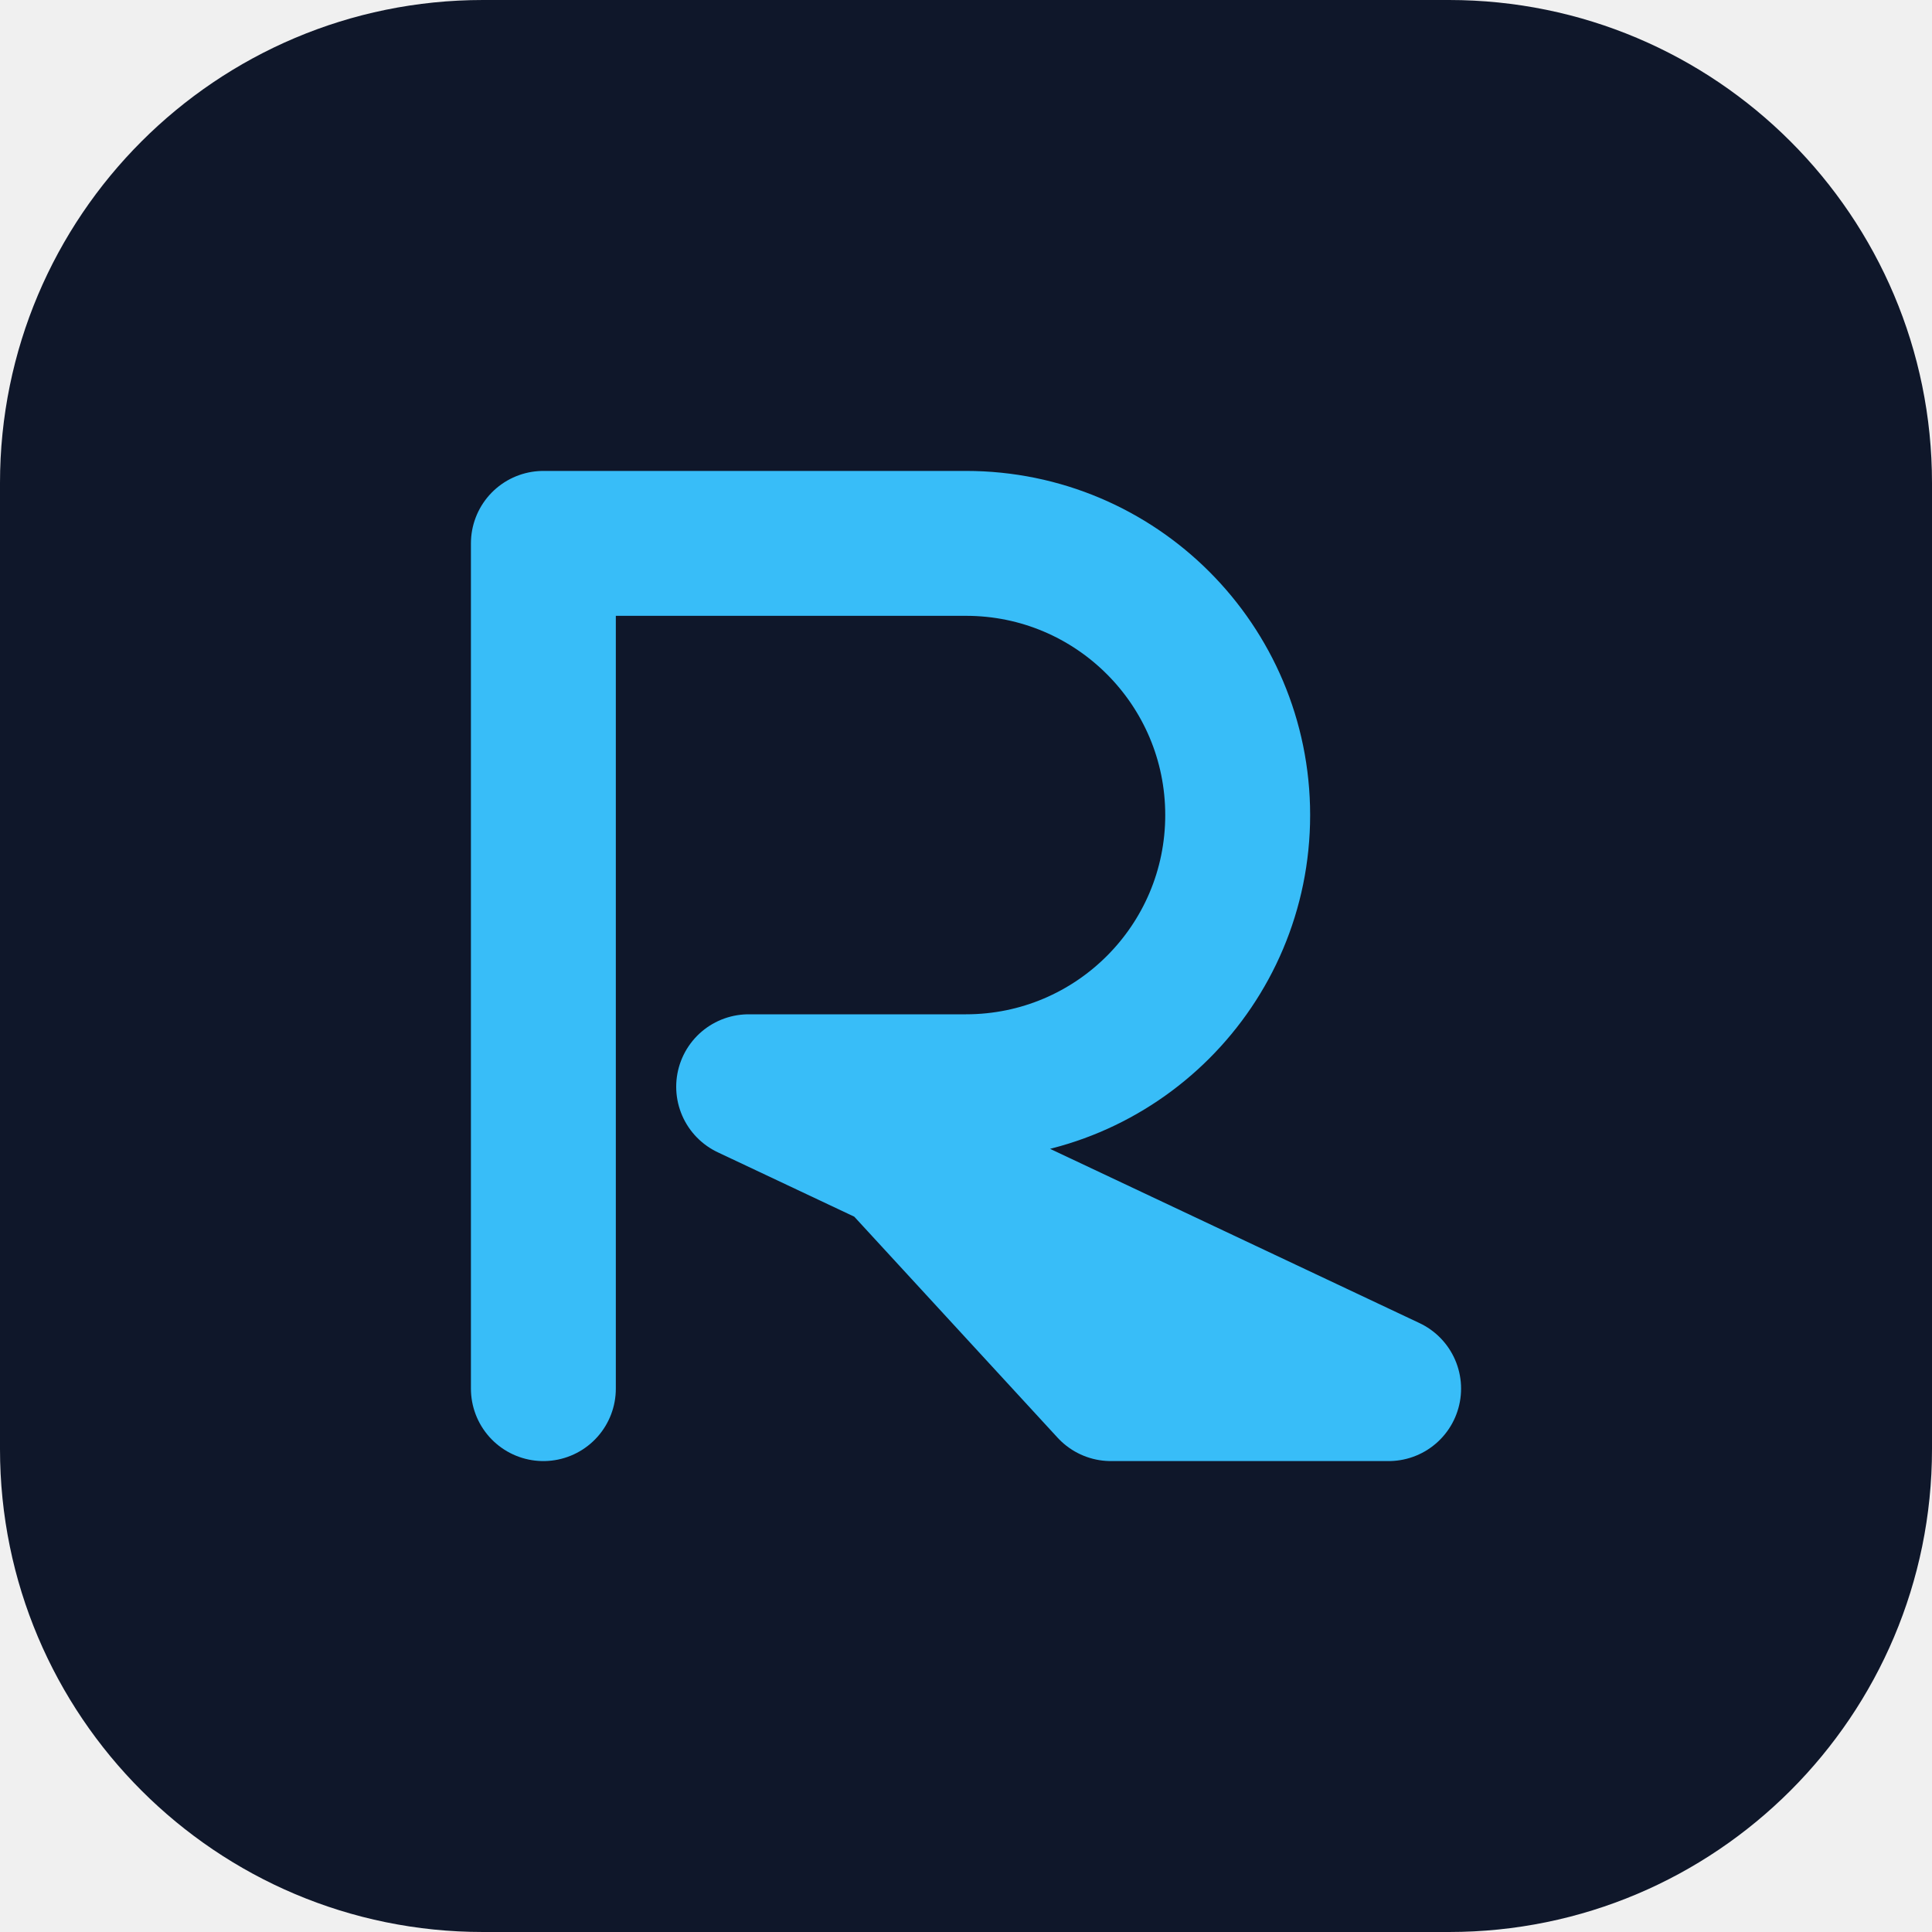
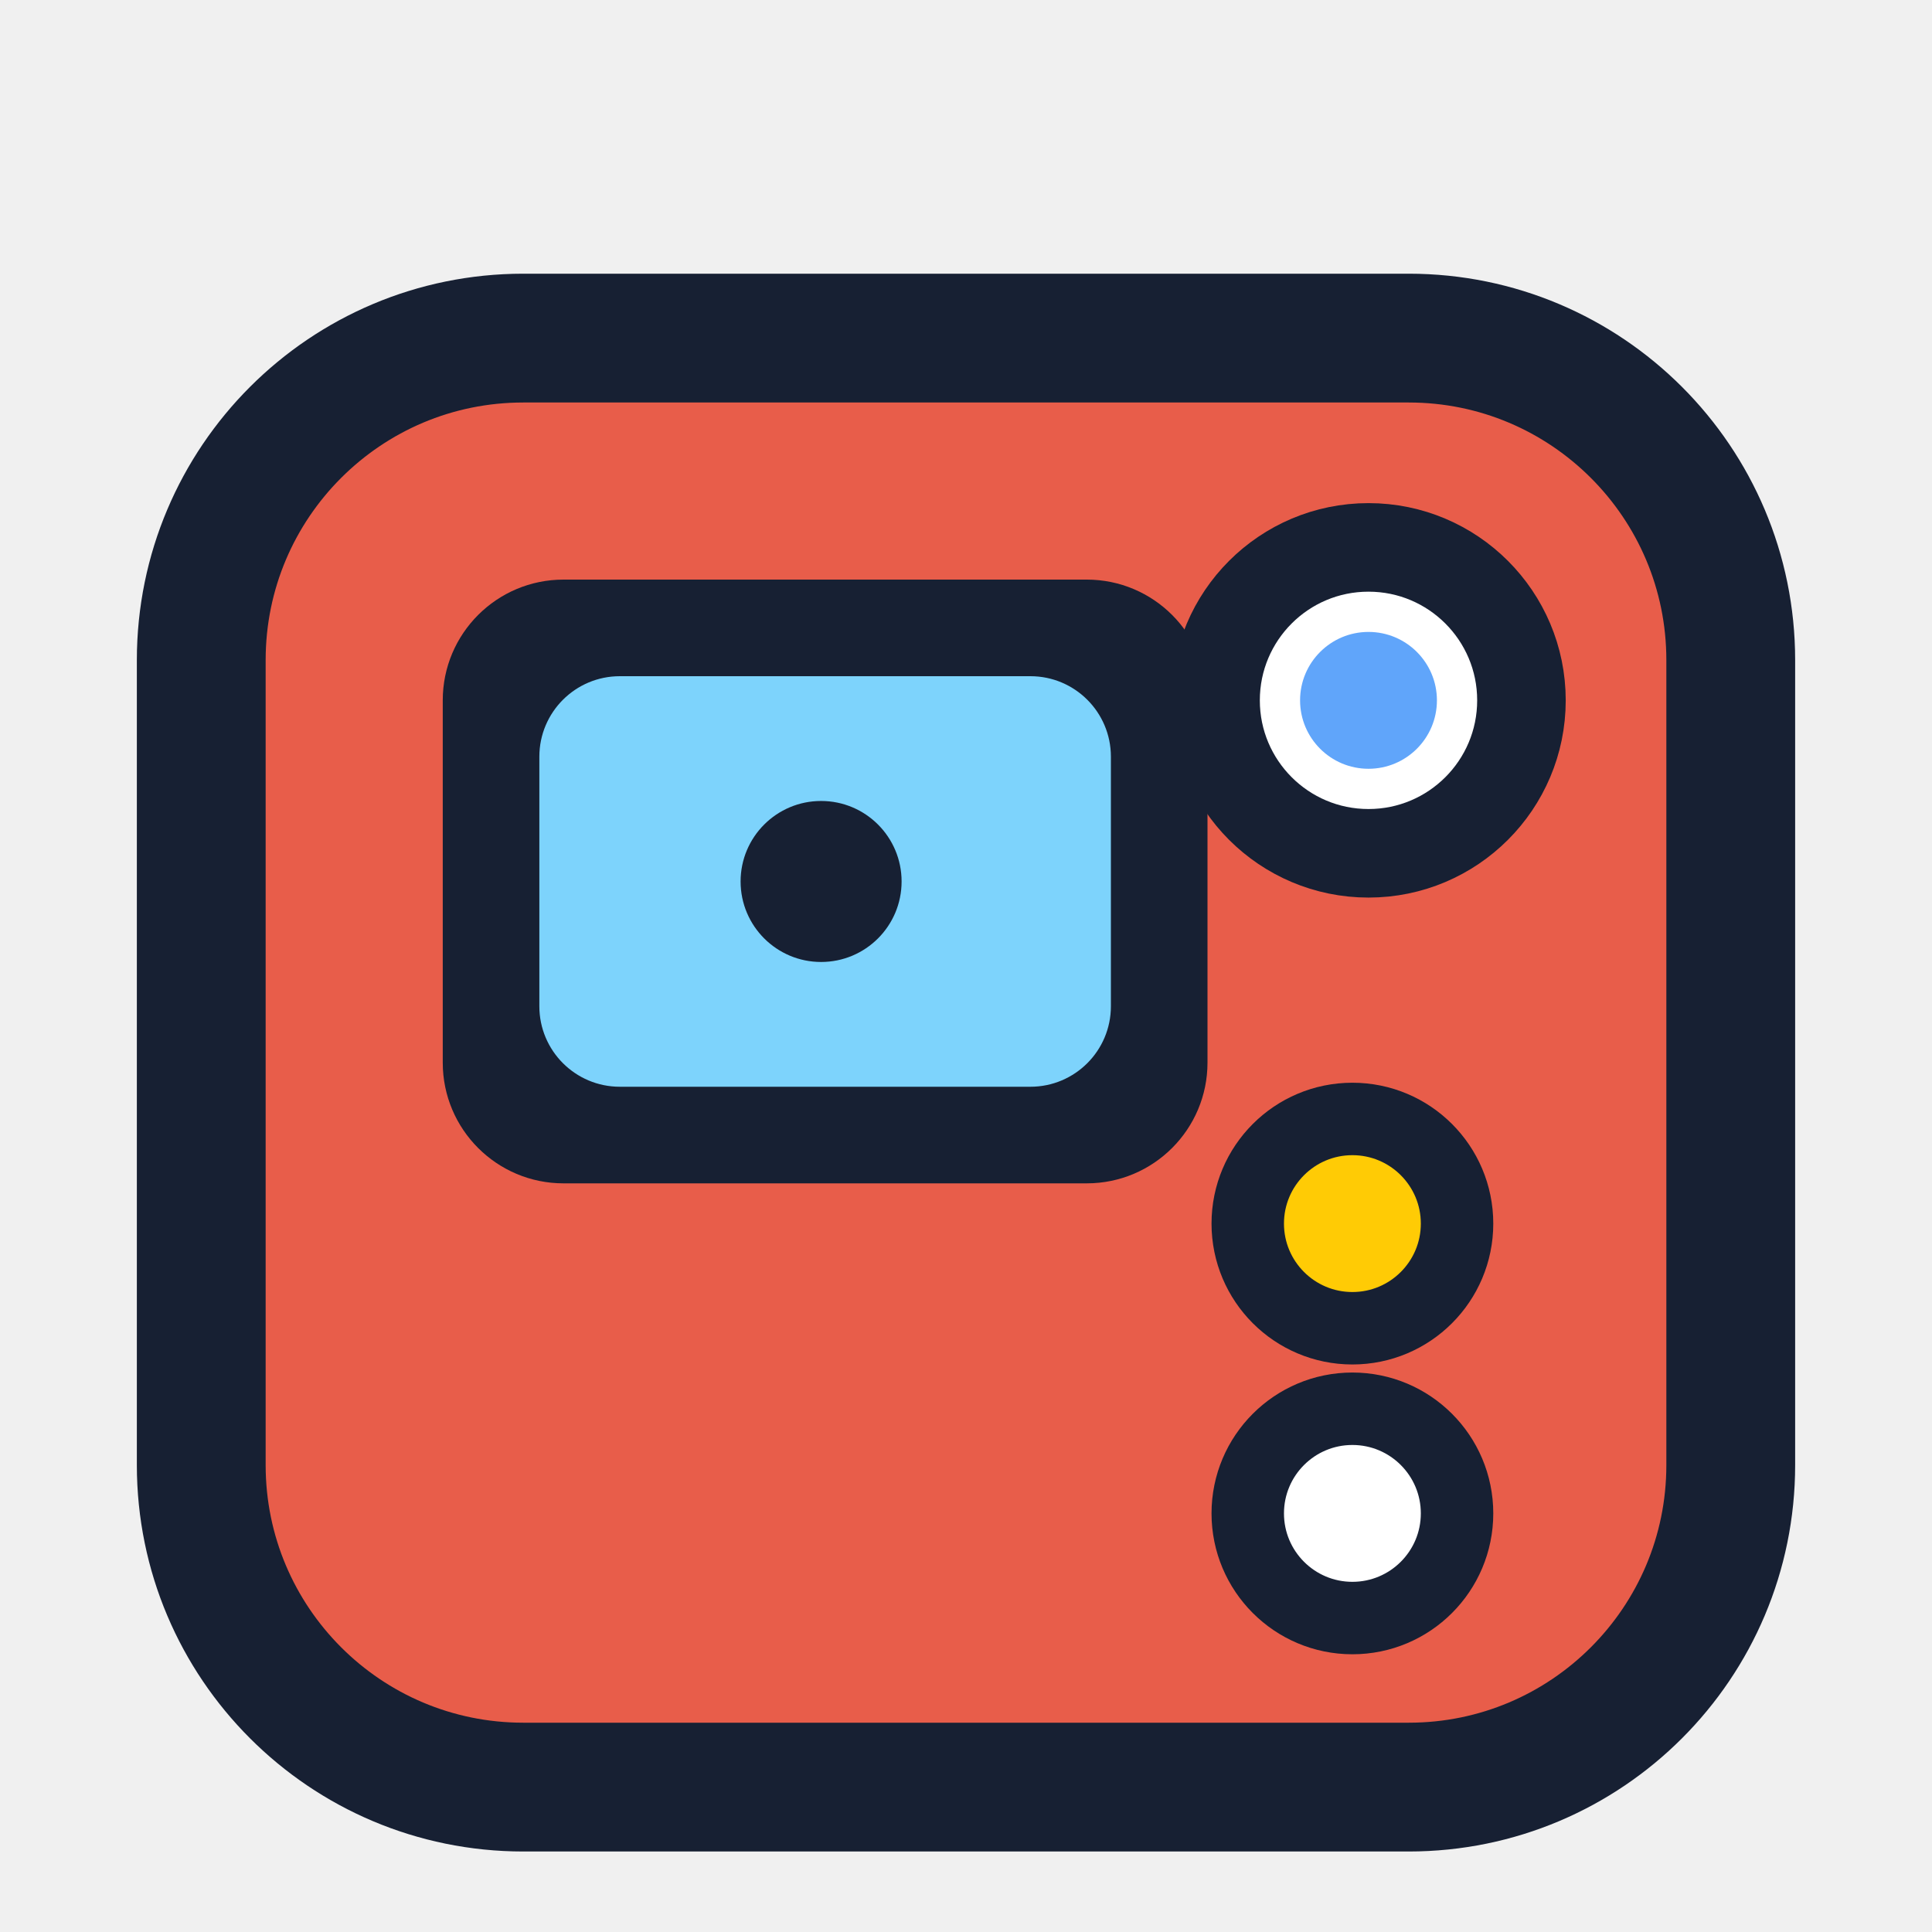
- <svg xmlns="http://www.w3.org/2000/svg" viewBox="0 0 32 32" width="32" height="32">
-   <rect width="32" height="32" rx="8" fill="#0f172a" />
-   <path d="M9 23V9h7a4.5 4.5 0 0 1 0 9h-3.6L23 23h-4.6l-4.6-5H12.6" fill="none" stroke="#38bdf8" stroke-width="2.4" stroke-linecap="round" stroke-linejoin="round" />
+ <svg xmlns="http://www.w3.org/2000/svg" viewBox="0 0 24 24">
+   <g transform="translate(0 1.2)">
+     <rect x="2.5" y="3" width="19" height="18" rx="4" fill="#e85d4a" stroke="#172033" stroke-width="1.6" />
+     <rect x="5.5" y="6" width="9.5" height="7.5" rx="1.5" fill="#172033" />
+     <rect x="6.7" y="7.2" width="7.1" height="5.1" rx="1" fill="#7dd3fc" />
+     <circle cx="10.2" cy="9.75" r="1" fill="#172033" />
+     <circle cx="17" cy="7.5" r="1.9" fill="#fff" stroke="#172033" stroke-width="1.1" />
+     <circle cx="17" cy="7.5" r="0.85" fill="#60a5fa" />
+     <circle cx="16.8" cy="14" r="1.3" fill="#ffcb05" stroke="#172033" stroke-width="0.9" />
+     <circle cx="16.8" cy="17.6" r="1.3" fill="#fff" stroke="#172033" stroke-width="0.9" />
+   </g>
</svg>
